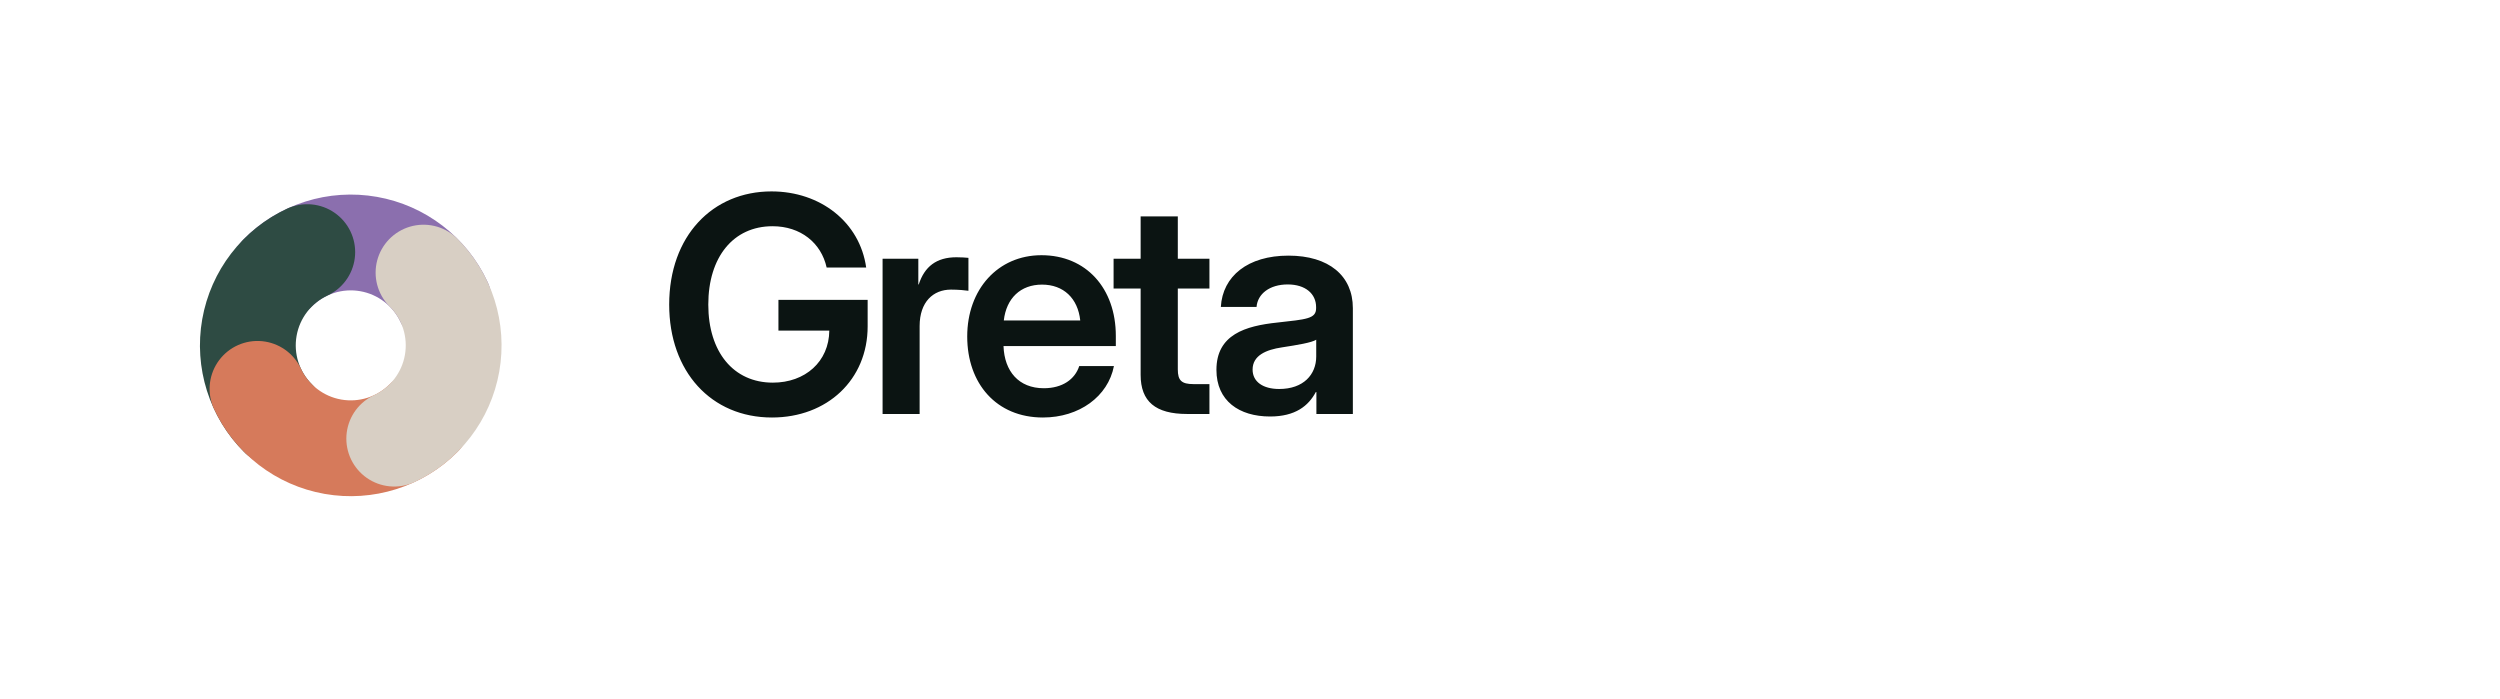
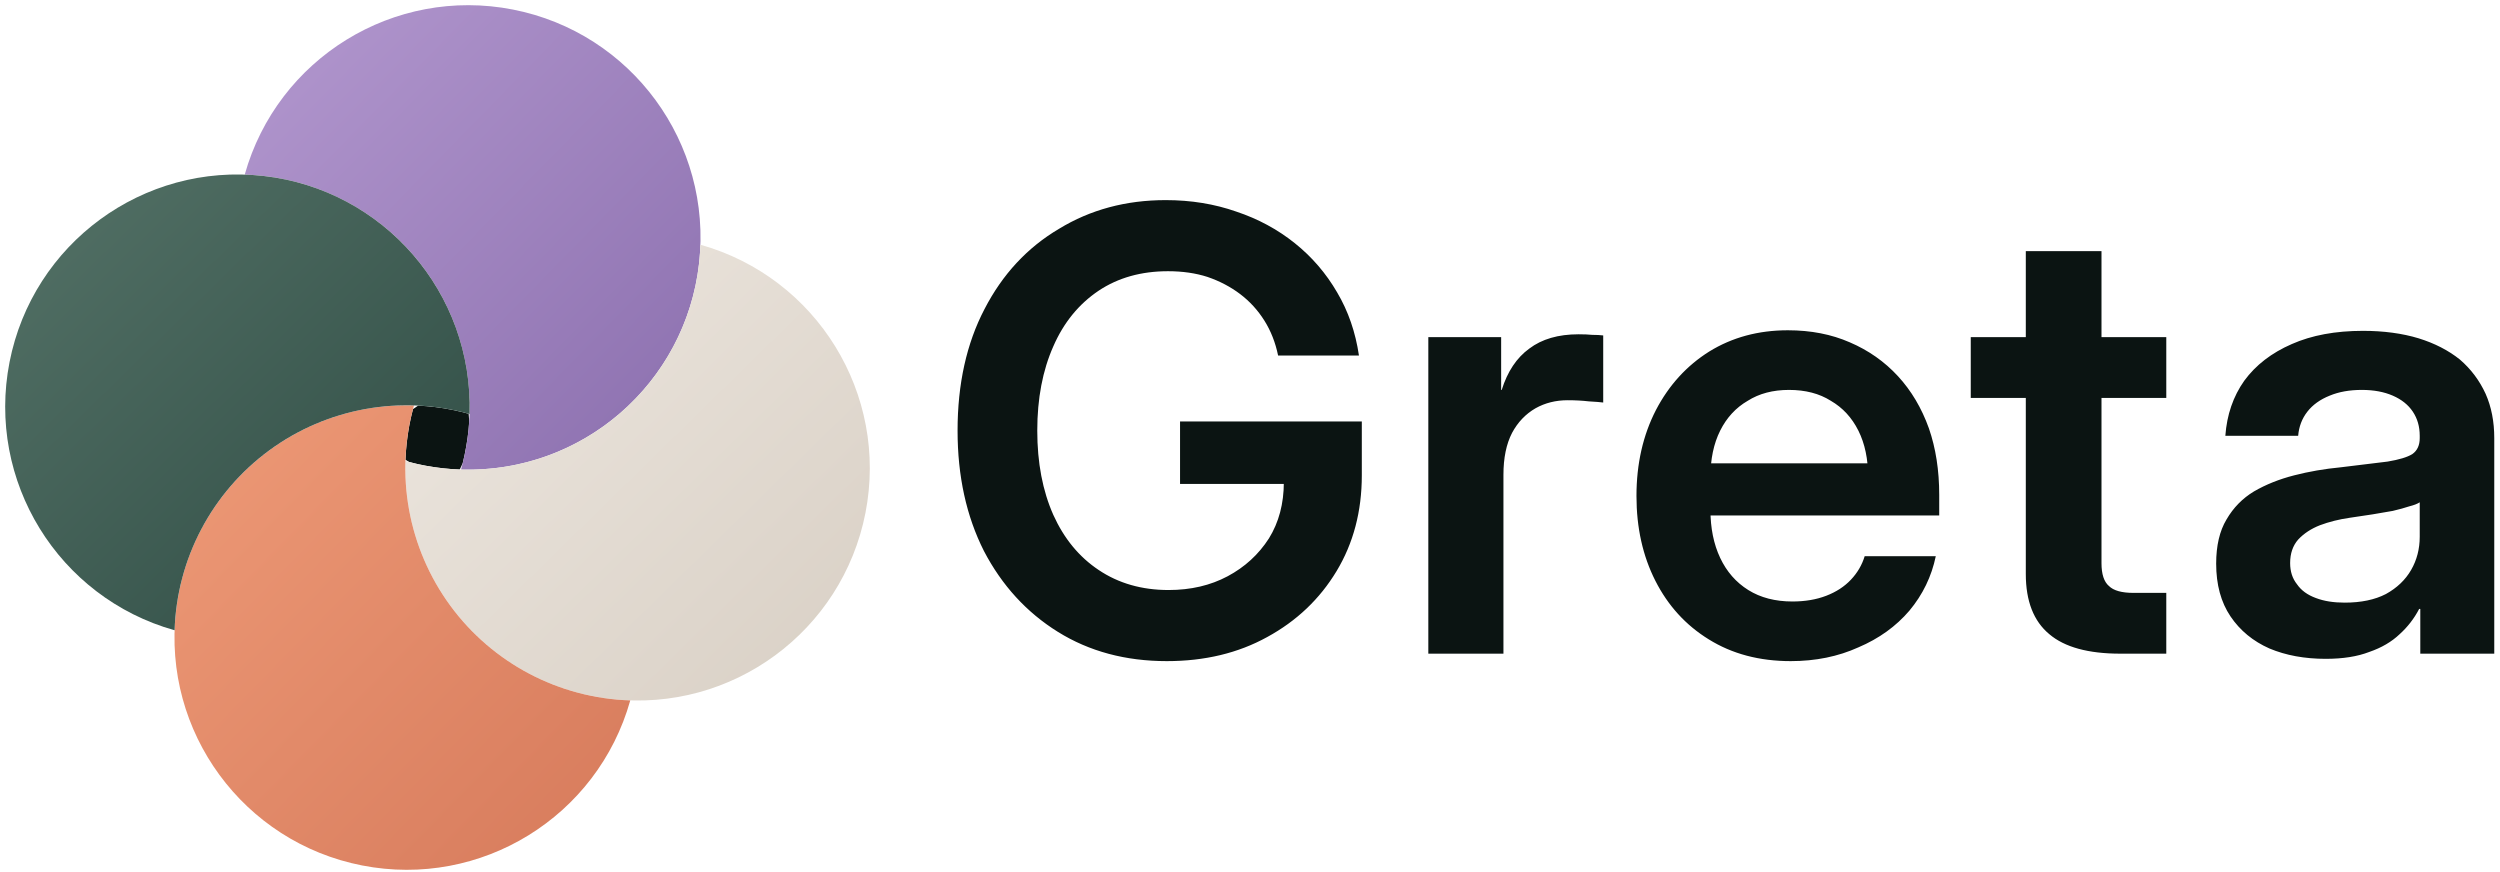
- <svg xmlns="http://www.w3.org/2000/svg" width="930" height="260" viewBox="0 0 930 260">
-   <g transform="translate(46 44) scale(1.32)">
-     <g>
-       <path d="M 43.494 43.494 A 29 29 0 0 1 90.283 51.744" fill="none" stroke="#8B6FAE" stroke-width="27" stroke-linecap="round" />
-       <path d="M 43.494 84.506 A 29 29 0 0 1 51.744 37.717" fill="none" stroke="#2E4B43" stroke-width="27" stroke-linecap="round" />
-       <path d="M 84.506 84.506 A 29 29 0 0 1 37.717 76.256" fill="none" stroke="#D67A5B" stroke-width="27" stroke-linecap="round" />
-       <path d="M 84.506 43.494 A 29 29 0 0 1 76.256 90.283" fill="none" stroke="#D8CFC4" stroke-width="27" stroke-linecap="round" />
-     </g>
-   </g>
-   <text x="245" y="154" fill="#0B1412" font-family="Inter Display, Inter, Arial, sans-serif" font-size="112" font-weight="600" letter-spacing="-5">Greta</text>
+ <svg xmlns="http://www.w3.org/2000/svg" viewBox="56 101 436 152" role="img" aria-label="Greta">
+   <defs>
+     <linearGradient id="gp" x1="0" y1="0" x2="1" y2="1">
+       <stop offset="0" stop-color="#B398CF" />
+       <stop offset="1" stop-color="#8B6FAE" />
+     </linearGradient>
+     <linearGradient id="gf" x1="0" y1="0" x2="1" y2="1">
+       <stop offset="0" stop-color="#547267" />
+       <stop offset="1" stop-color="#2E4B43" />
+     </linearGradient>
+     <linearGradient id="gt" x1="0" y1="0" x2="1" y2="1">
+       <stop offset="0" stop-color="#EE9A77" />
+       <stop offset="1" stop-color="#D67A5B" />
+     </linearGradient>
+     <linearGradient id="gs" x1="0" y1="0" x2="1" y2="1">
+       <stop offset="0" stop-color="#EEE8E1" />
+       <stop offset="1" stop-color="#D8CFC4" />
+     </linearGradient>
+   </defs>
+   <path d="M127.35 181.57L128.8 181.93L130.26 182.23L131.73 182.47L133.21 182.66L134.69 182.8L136.18 182.88L136.7 181.77L137.03 180.32L137.31 178.85L137.54 177.38L137.72 175.9L137.83 174.41L137.73 173.16L136.29 172.79L134.83 172.47L133.36 172.2L131.89 171.99L130.4 171.84L128.92 171.74L128.03 172.35L127.67 173.8L127.37 175.26L127.13 176.73L126.94 178.21L126.8 179.69L126.72 181.18Z" fill="#0B1412" />
+   <path d="M98.68 131.45A40.5 40.5 0 1 1 136.4 182.89A40.5 40.5 0 0 0 98.68 131.45Z" fill="url(#gp)" />
+   <path d="M178.15 143.68A40.5 40.5 0 1 1 126.71 181.4A40.5 40.5 0 0 0 178.15 143.68Z" fill="url(#gs)" />
+   <path d="M165.92 223.15A40.5 40.5 0 1 1 128.2 171.71A40.5 40.5 0 0 0 165.92 223.15Z" fill="url(#gt)" />
+   <path d="M86.45 210.92A40.5 40.5 0 1 1 137.89 173.2A40.5 40.5 0 0 0 86.45 210.92Z" fill="url(#gf)" />
+   <path d="M259.5 216.3Q248.7 216.3 240.5 211.2Q232.3 206.1 227.6 197.1Q223 188 223 176.1Q223 163.9 227.7 154.9Q232.4 145.8 240.7 140.9Q248.9 135.9 259.3 135.9Q265.9 135.9 271.6 137.9Q277.3 139.8 281.8 143.4Q286.3 147 289.2 152Q292.1 156.9 293 163H278.9Q278.2 159.6 276.5 156.9Q274.8 154.2 272.3 152.3Q269.8 150.4 266.6 149.3Q263.5 148.3 259.7 148.3Q252.7 148.3 247.6 151.7Q242.4 155.2 239.7 161.4Q236.9 167.7 236.9 176.1Q236.9 184.5 239.7 190.8Q242.5 197 247.6 200.4Q252.8 203.9 259.8 203.9Q265.6 203.9 270.1 201.5Q274.6 199.1 277.3 194.9Q279.9 190.7 279.9 185.1L283.5 185.4H261.8V174.5H293.5V183.9Q293.5 193.3 289.1 200.6Q284.7 207.9 277 212.1Q269.4 216.3 259.5 216.3ZM305.1 215V159.8H317.8V169H317.9Q319.4 164.2 322.7 161.8Q326 159.3 331.3 159.3Q332.7 159.3 333.7 159.4Q334.8 159.4 335.6 159.5V171.2Q334.9 171.1 333.1 171Q331.4 170.8 329.4 170.8Q326.3 170.8 323.8 172.2Q321.2 173.7 319.7 176.5Q318.2 179.4 318.2 183.8V215ZM368.3 216.3Q360.1 216.3 354 212.5Q348 208.8 344.7 202.3Q341.4 195.8 341.4 187.5Q341.4 179.1 344.8 172.5Q348.2 166 354.1 162.3Q360.1 158.6 367.8 158.6Q373.8 158.6 378.6 160.7Q383.5 162.8 387 166.6Q390.5 170.4 392.4 175.7Q394.2 180.9 394.2 187.3V190.9H346.7V181.8H387.7L381.8 184.2Q381.8 179.5 380.1 176.1Q378.4 172.7 375.3 170.9Q372.3 169 368 169Q363.8 169 360.8 170.9Q357.7 172.7 356 176.1Q354.3 179.5 354.3 184.2V189.9Q354.3 194.7 356 198.3Q357.7 201.9 360.9 203.9Q364.1 205.9 368.6 205.9Q371.9 205.9 374.5 204.9Q377.1 203.9 378.8 202.1Q380.5 200.3 381.2 198H393.6Q392.5 203.3 389 207.5Q385.5 211.6 380.1 213.9Q374.8 216.3 368.3 216.3ZM433.8 159.8V170.4H399.7V159.8ZM409.3 144.8H422.5V199.2Q422.5 202.1 423.8 203.2Q425 204.4 428.1 204.4Q429.4 204.4 431.1 204.4Q432.8 204.4 433.8 204.4V215Q432.4 215 430.2 215Q428 215 425.8 215Q417.4 215 413.4 211.6Q409.3 208.2 409.3 201.1ZM461.6 215.9Q456.1 215.9 451.8 214.1Q447.5 212.2 445 208.5Q442.5 204.8 442.5 199.3Q442.5 194.6 444.3 191.6Q446.1 188.5 449.1 186.7Q452.2 184.9 456.1 183.9Q460 182.9 464.2 182.5Q469.3 181.9 472.4 181.5Q475.4 181 476.7 180.2Q478 179.3 478 177.4V177Q478 174.6 476.8 172.8Q475.6 171 473.3 170Q471 169 467.9 169Q464.7 169 462.3 170Q459.8 171 458.4 172.8Q457 174.6 456.8 177H444.1Q444.5 171.5 447.4 167.4Q450.4 163.3 455.7 161Q460.9 158.7 468.1 158.7Q473.5 158.7 477.8 160Q482 161.3 485 163.7Q487.9 166.2 489.5 169.7Q491 173.1 491 177.4V215H478.1V207.2H477.9Q476.6 209.7 474.5 211.6Q472.4 213.6 469.2 214.7Q466.1 215.9 461.6 215.9ZM464.9 206.1Q469.2 206.1 472.1 204.6Q475 203 476.5 200.4Q478 197.8 478 194.6V188.6Q477.4 189 476.2 189.3Q475 189.7 473.3 190.1Q471.7 190.4 469.8 190.7Q467.9 191 465.8 191.3Q463 191.7 460.6 192.6Q458.3 193.5 456.8 195.1Q455.4 196.7 455.4 199.2Q455.4 201.4 456.6 202.9Q457.7 204.5 459.9 205.3Q462 206.1 464.9 206.1Z" fill="#0B1412" />
</svg>
